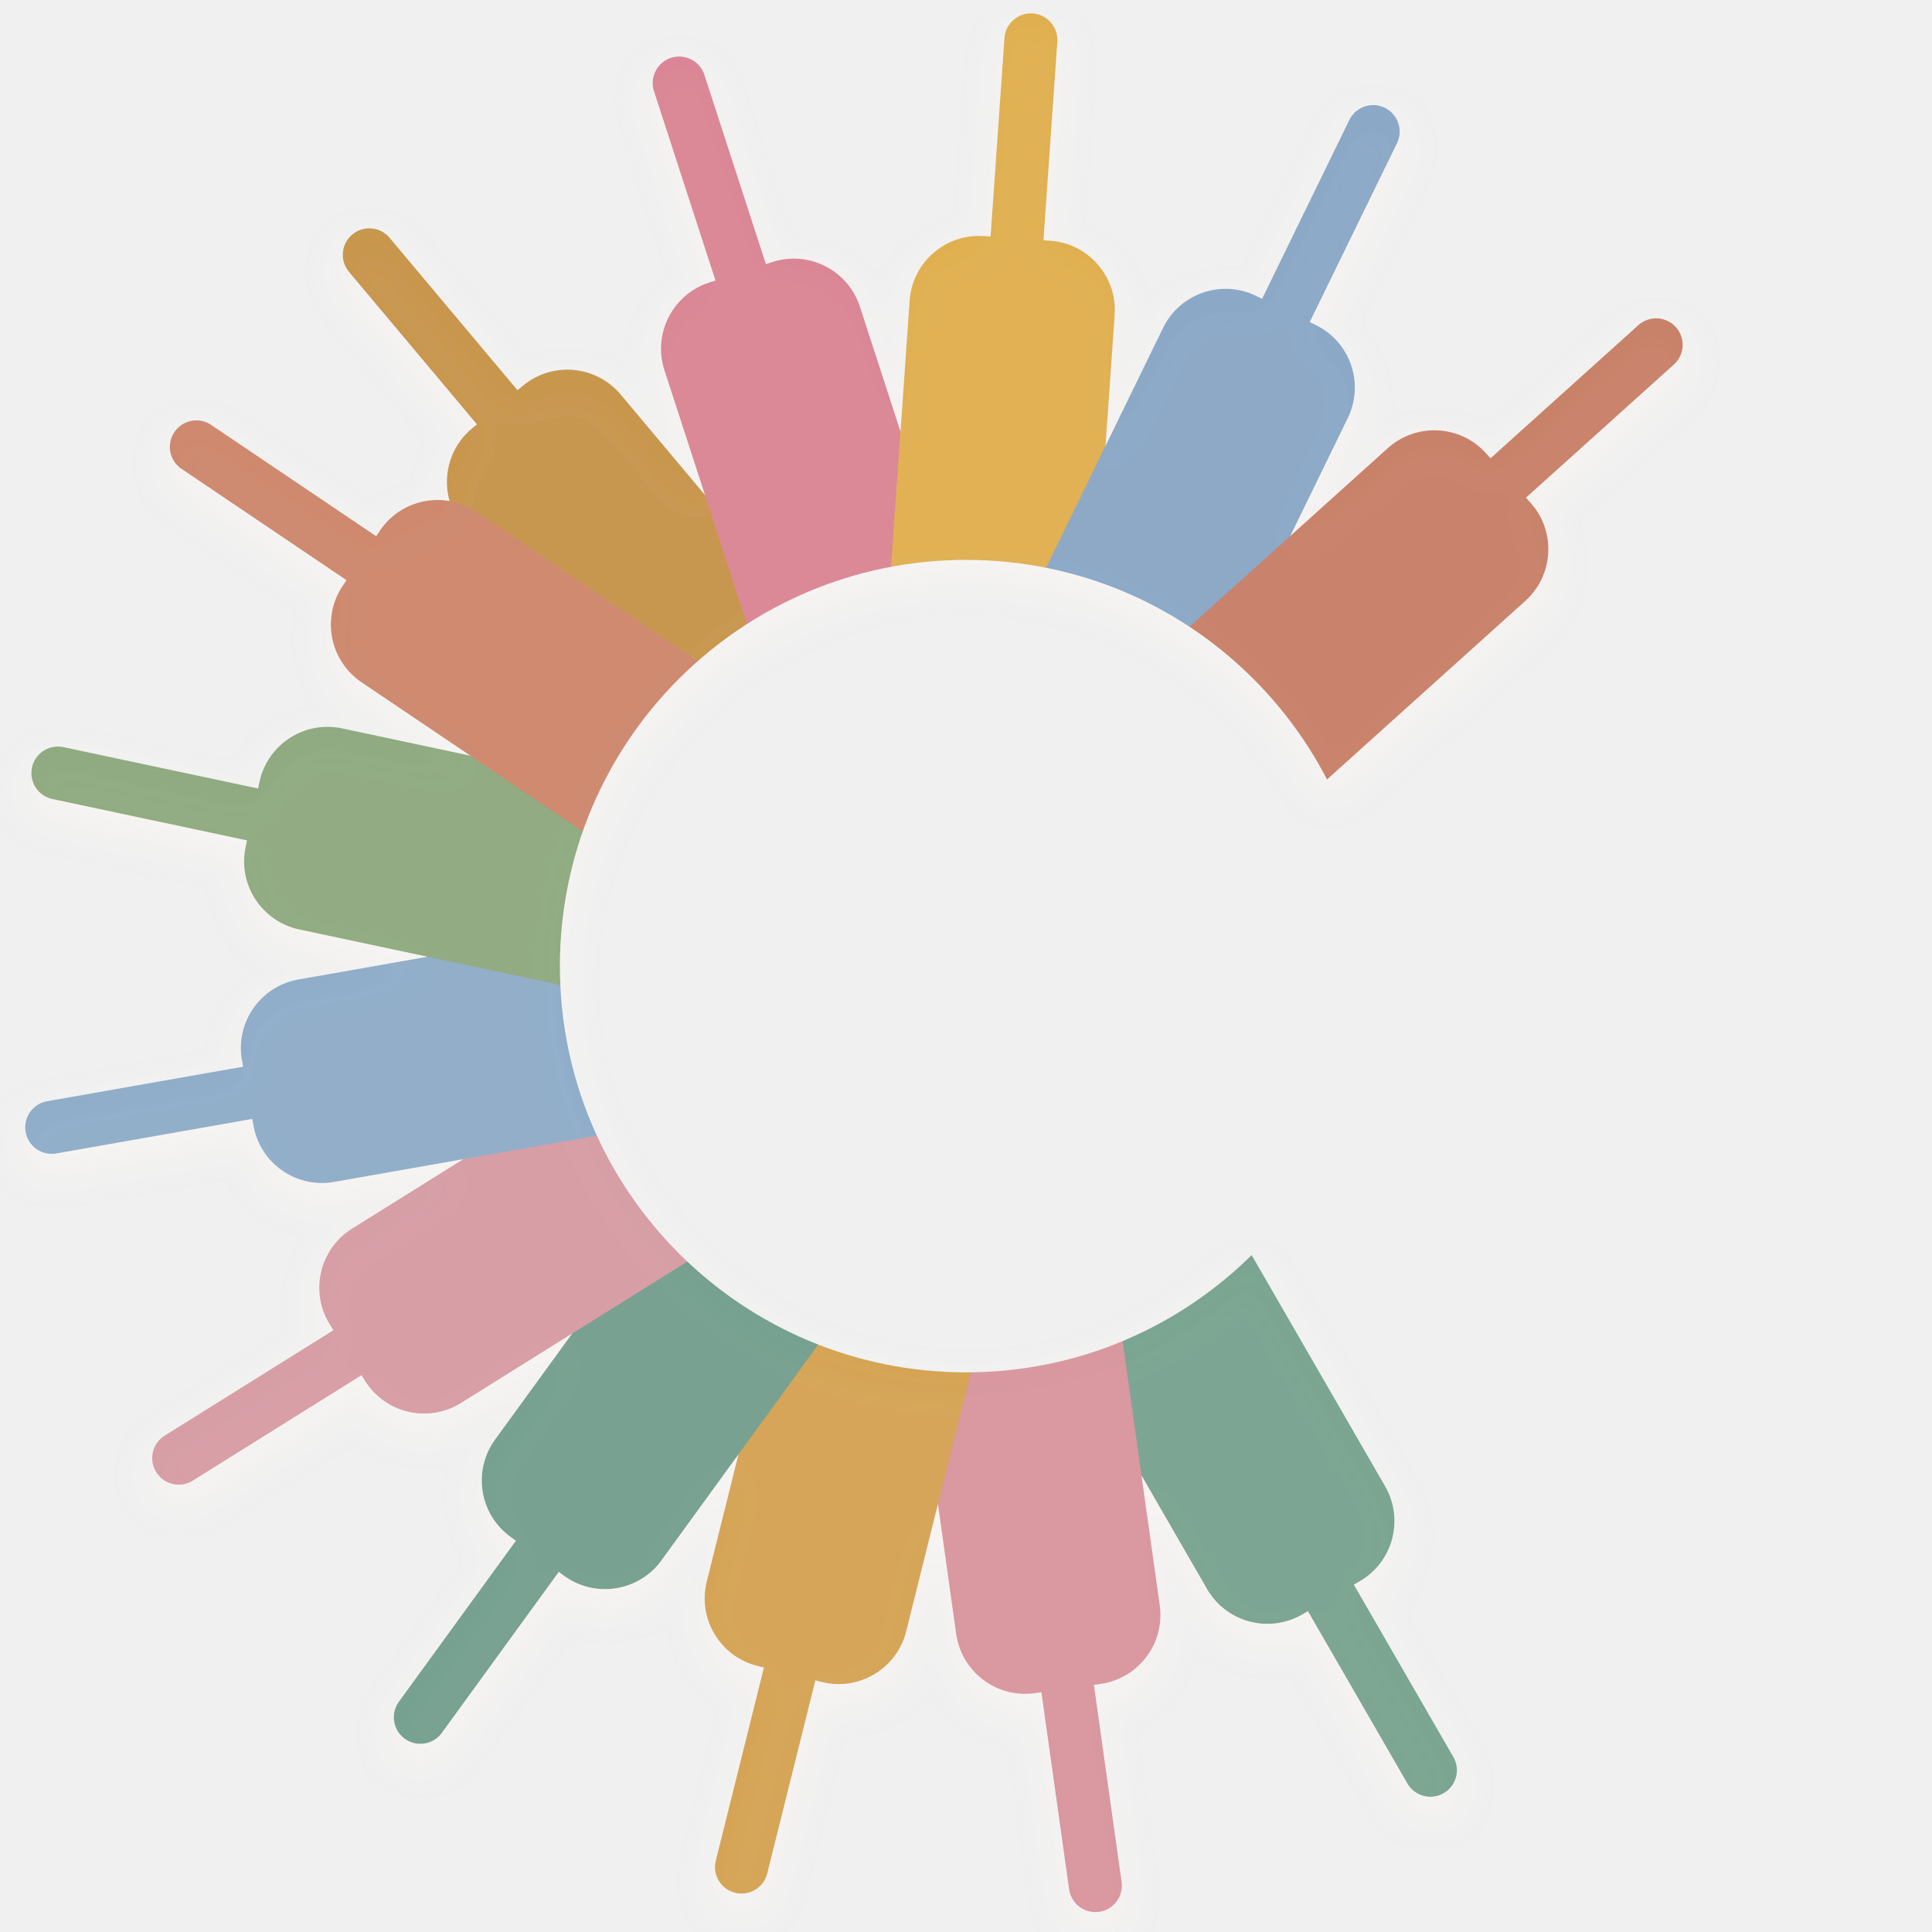
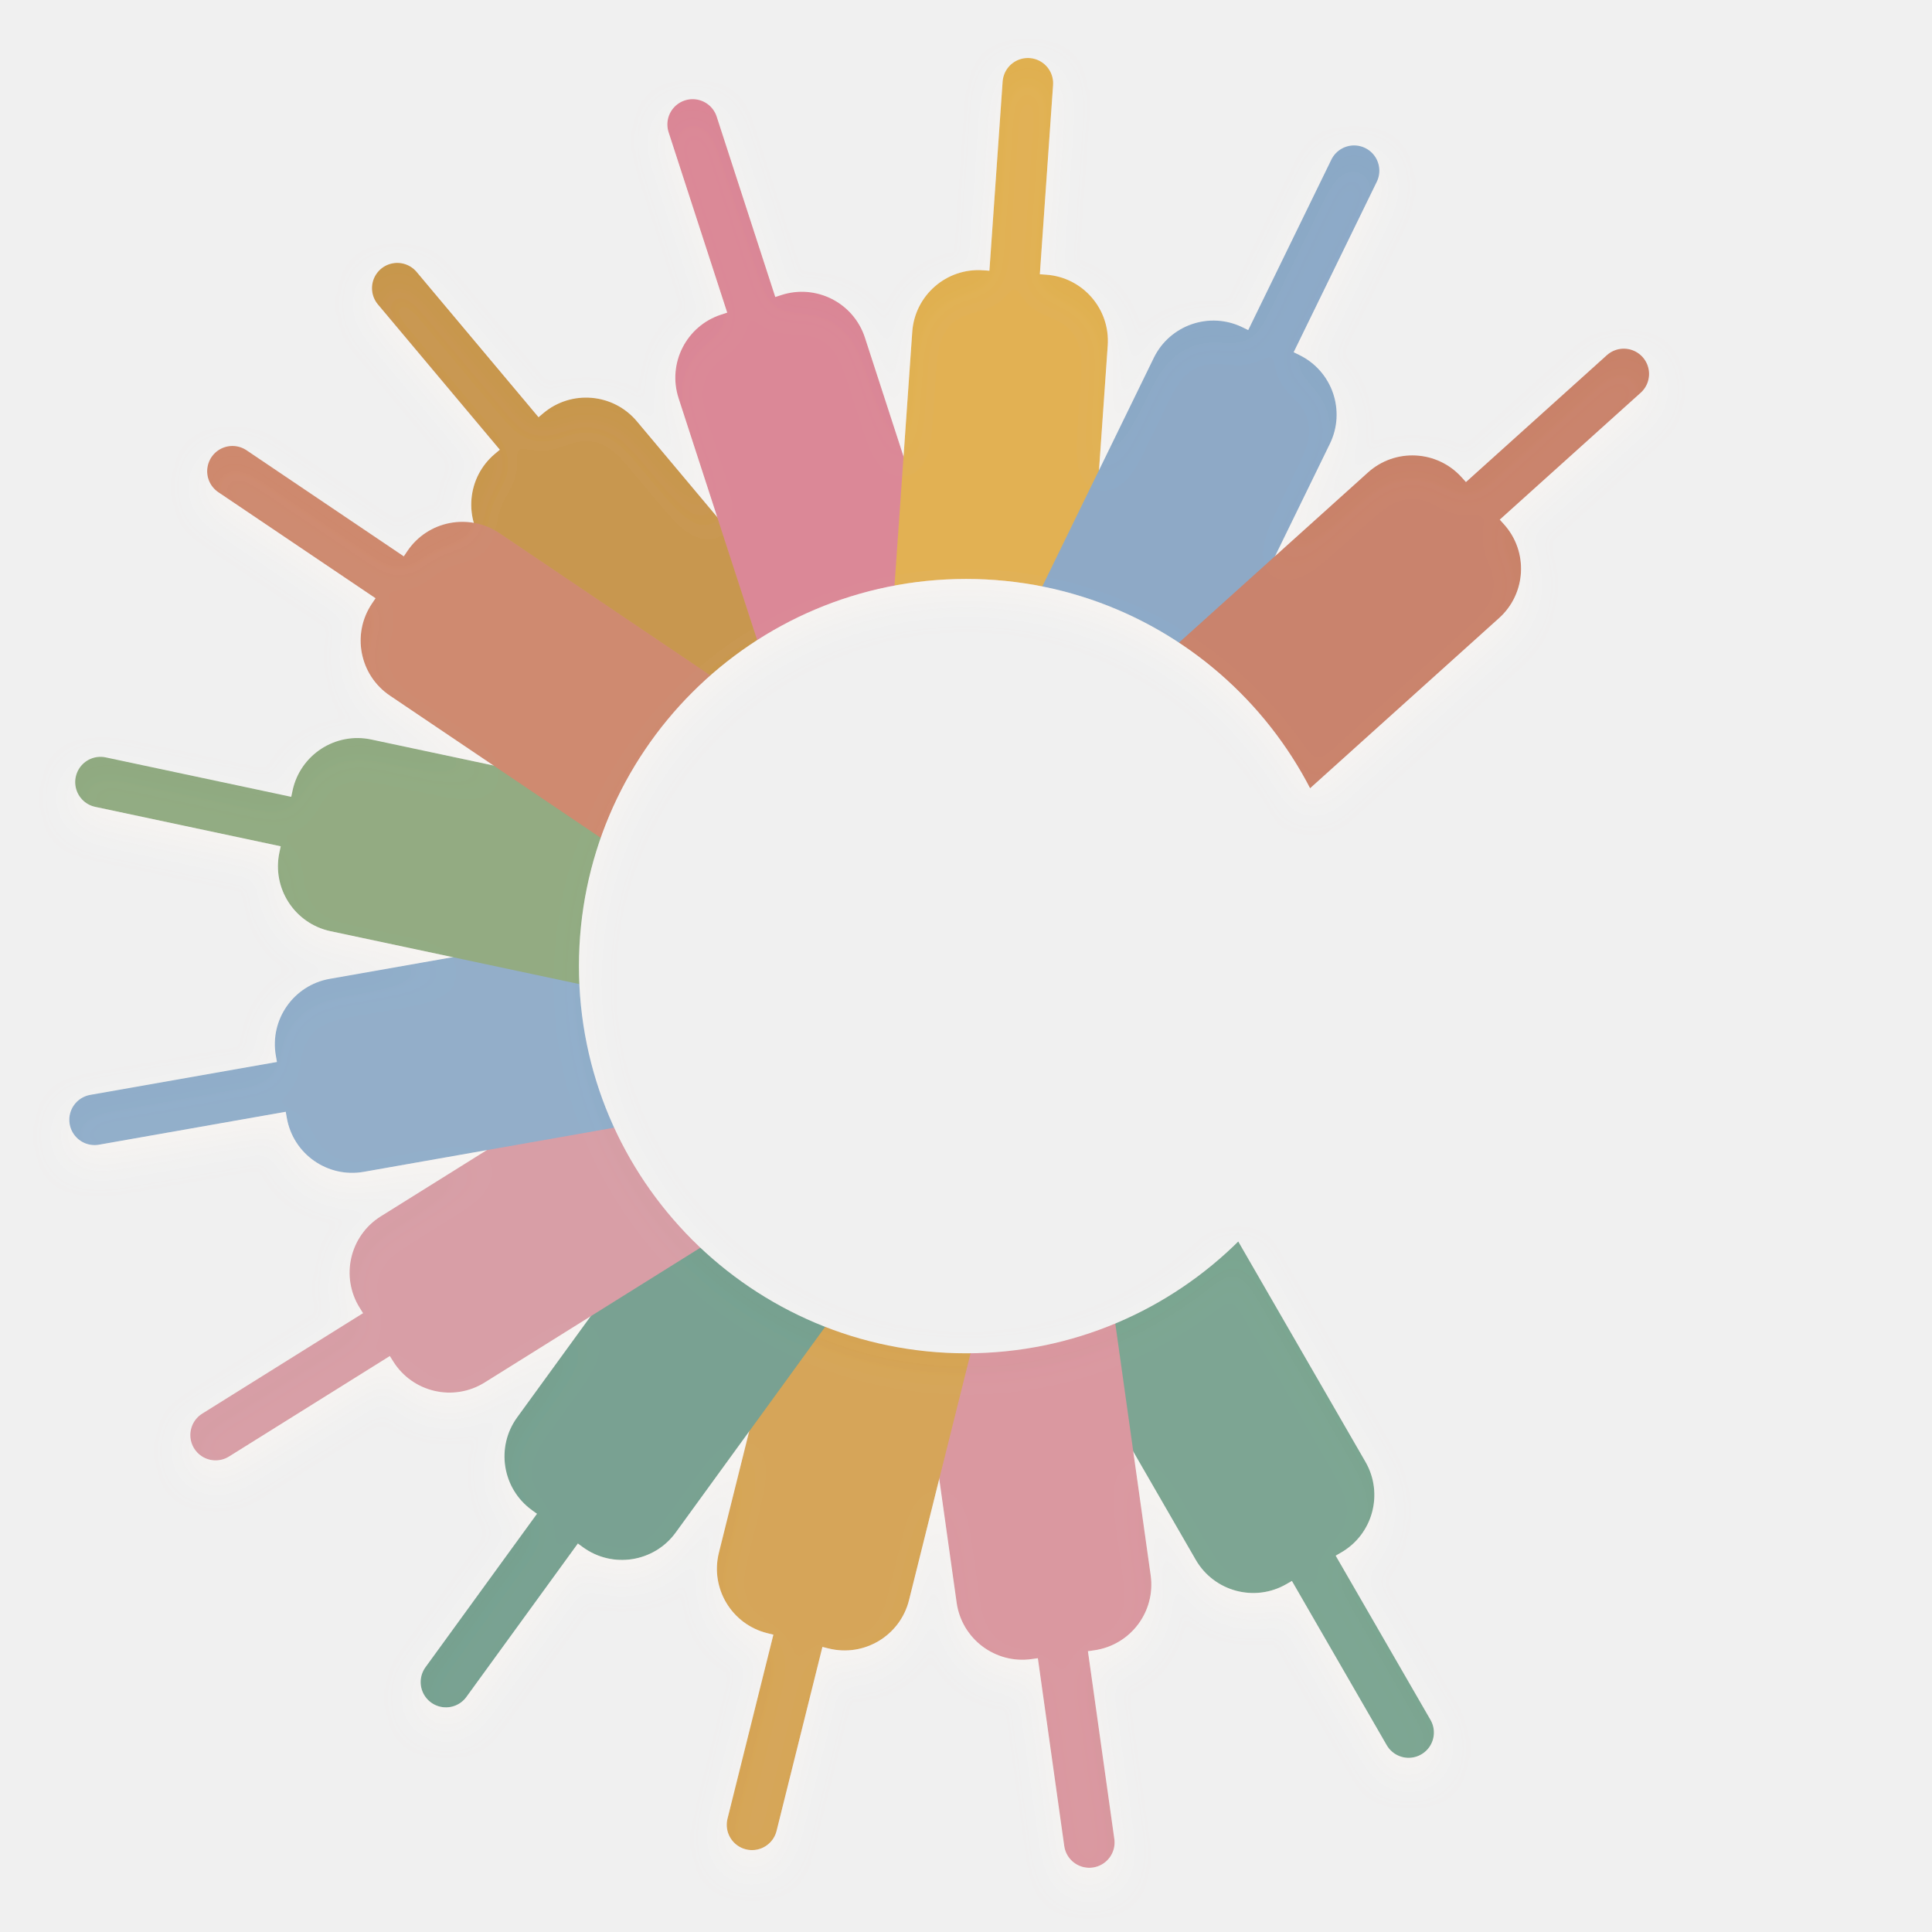
- <svg xmlns="http://www.w3.org/2000/svg" width="128" height="128" viewBox="3 3 122 122" role="img" aria-label="Curtis icon">
+ <svg xmlns="http://www.w3.org/2000/svg" width="128" height="128" viewBox="0 0 128 128" role="img" aria-label="Curtis icon">
  <defs>
    <filter id="d" x="-30%" y="-30%" width="160%" height="160%" color-interpolation-filters="sRGB">
      <feDropShadow dx="0" dy="9" stdDeviation="5" flood-color="#2b211d" flood-opacity=".14" />
      <feDropShadow dx="0" dy="1" stdDeviation="1" flood-color="#fffaf4" flood-opacity=".5" />
    </filter>
    <g id="spoke">
      <path d="M64 8v62" fill="none" stroke="currentColor" stroke-width="3.2" stroke-linecap="round" />
      <rect x="57.8" y="20" width="12.4" height="34" rx="4.2" fill="currentColor" />
    </g>
    <mask id="ring">
      <rect width="128" height="128" fill="#fff" />
      <circle cx="64" cy="64" r="24.5" fill="#000" />
    </mask>
  </defs>
  <g filter="url(#d)" transform="translate(-3 -3) scale(1.047)">
    <g opacity=".95" mask="url(#ring)">
      <use href="#spoke" transform="rotate(320 64 64)" color="#c69242" />
      <use href="#spoke" transform="rotate(342 64 64)" color="#d98291" />
      <use href="#spoke" transform="rotate(4 64 64)" color="#e0ad47" />
      <use href="#spoke" transform="rotate(26 64 64)" color="#86a6c5" />
      <use href="#spoke" transform="rotate(48 64 64)" color="#c77b62" />
      <use href="#spoke" transform="rotate(150 64 64)" color="#75a18c" />
      <use href="#spoke" transform="rotate(172 64 64)" color="#d8939b" />
      <use href="#spoke" transform="rotate(194 64 64)" color="#d4a04b" />
      <use href="#spoke" transform="rotate(216 64 64)" color="#6f9d8b" />
      <use href="#spoke" transform="rotate(238 64 64)" color="#d69aa2" />
      <use href="#spoke" transform="rotate(260 64 64)" color="#8aaac8" />
      <use href="#spoke" transform="rotate(282 64 64)" color="#8aa77a" />
      <use href="#spoke" transform="rotate(304 64 64)" color="#cc8468" />
    </g>
  </g>
</svg>
